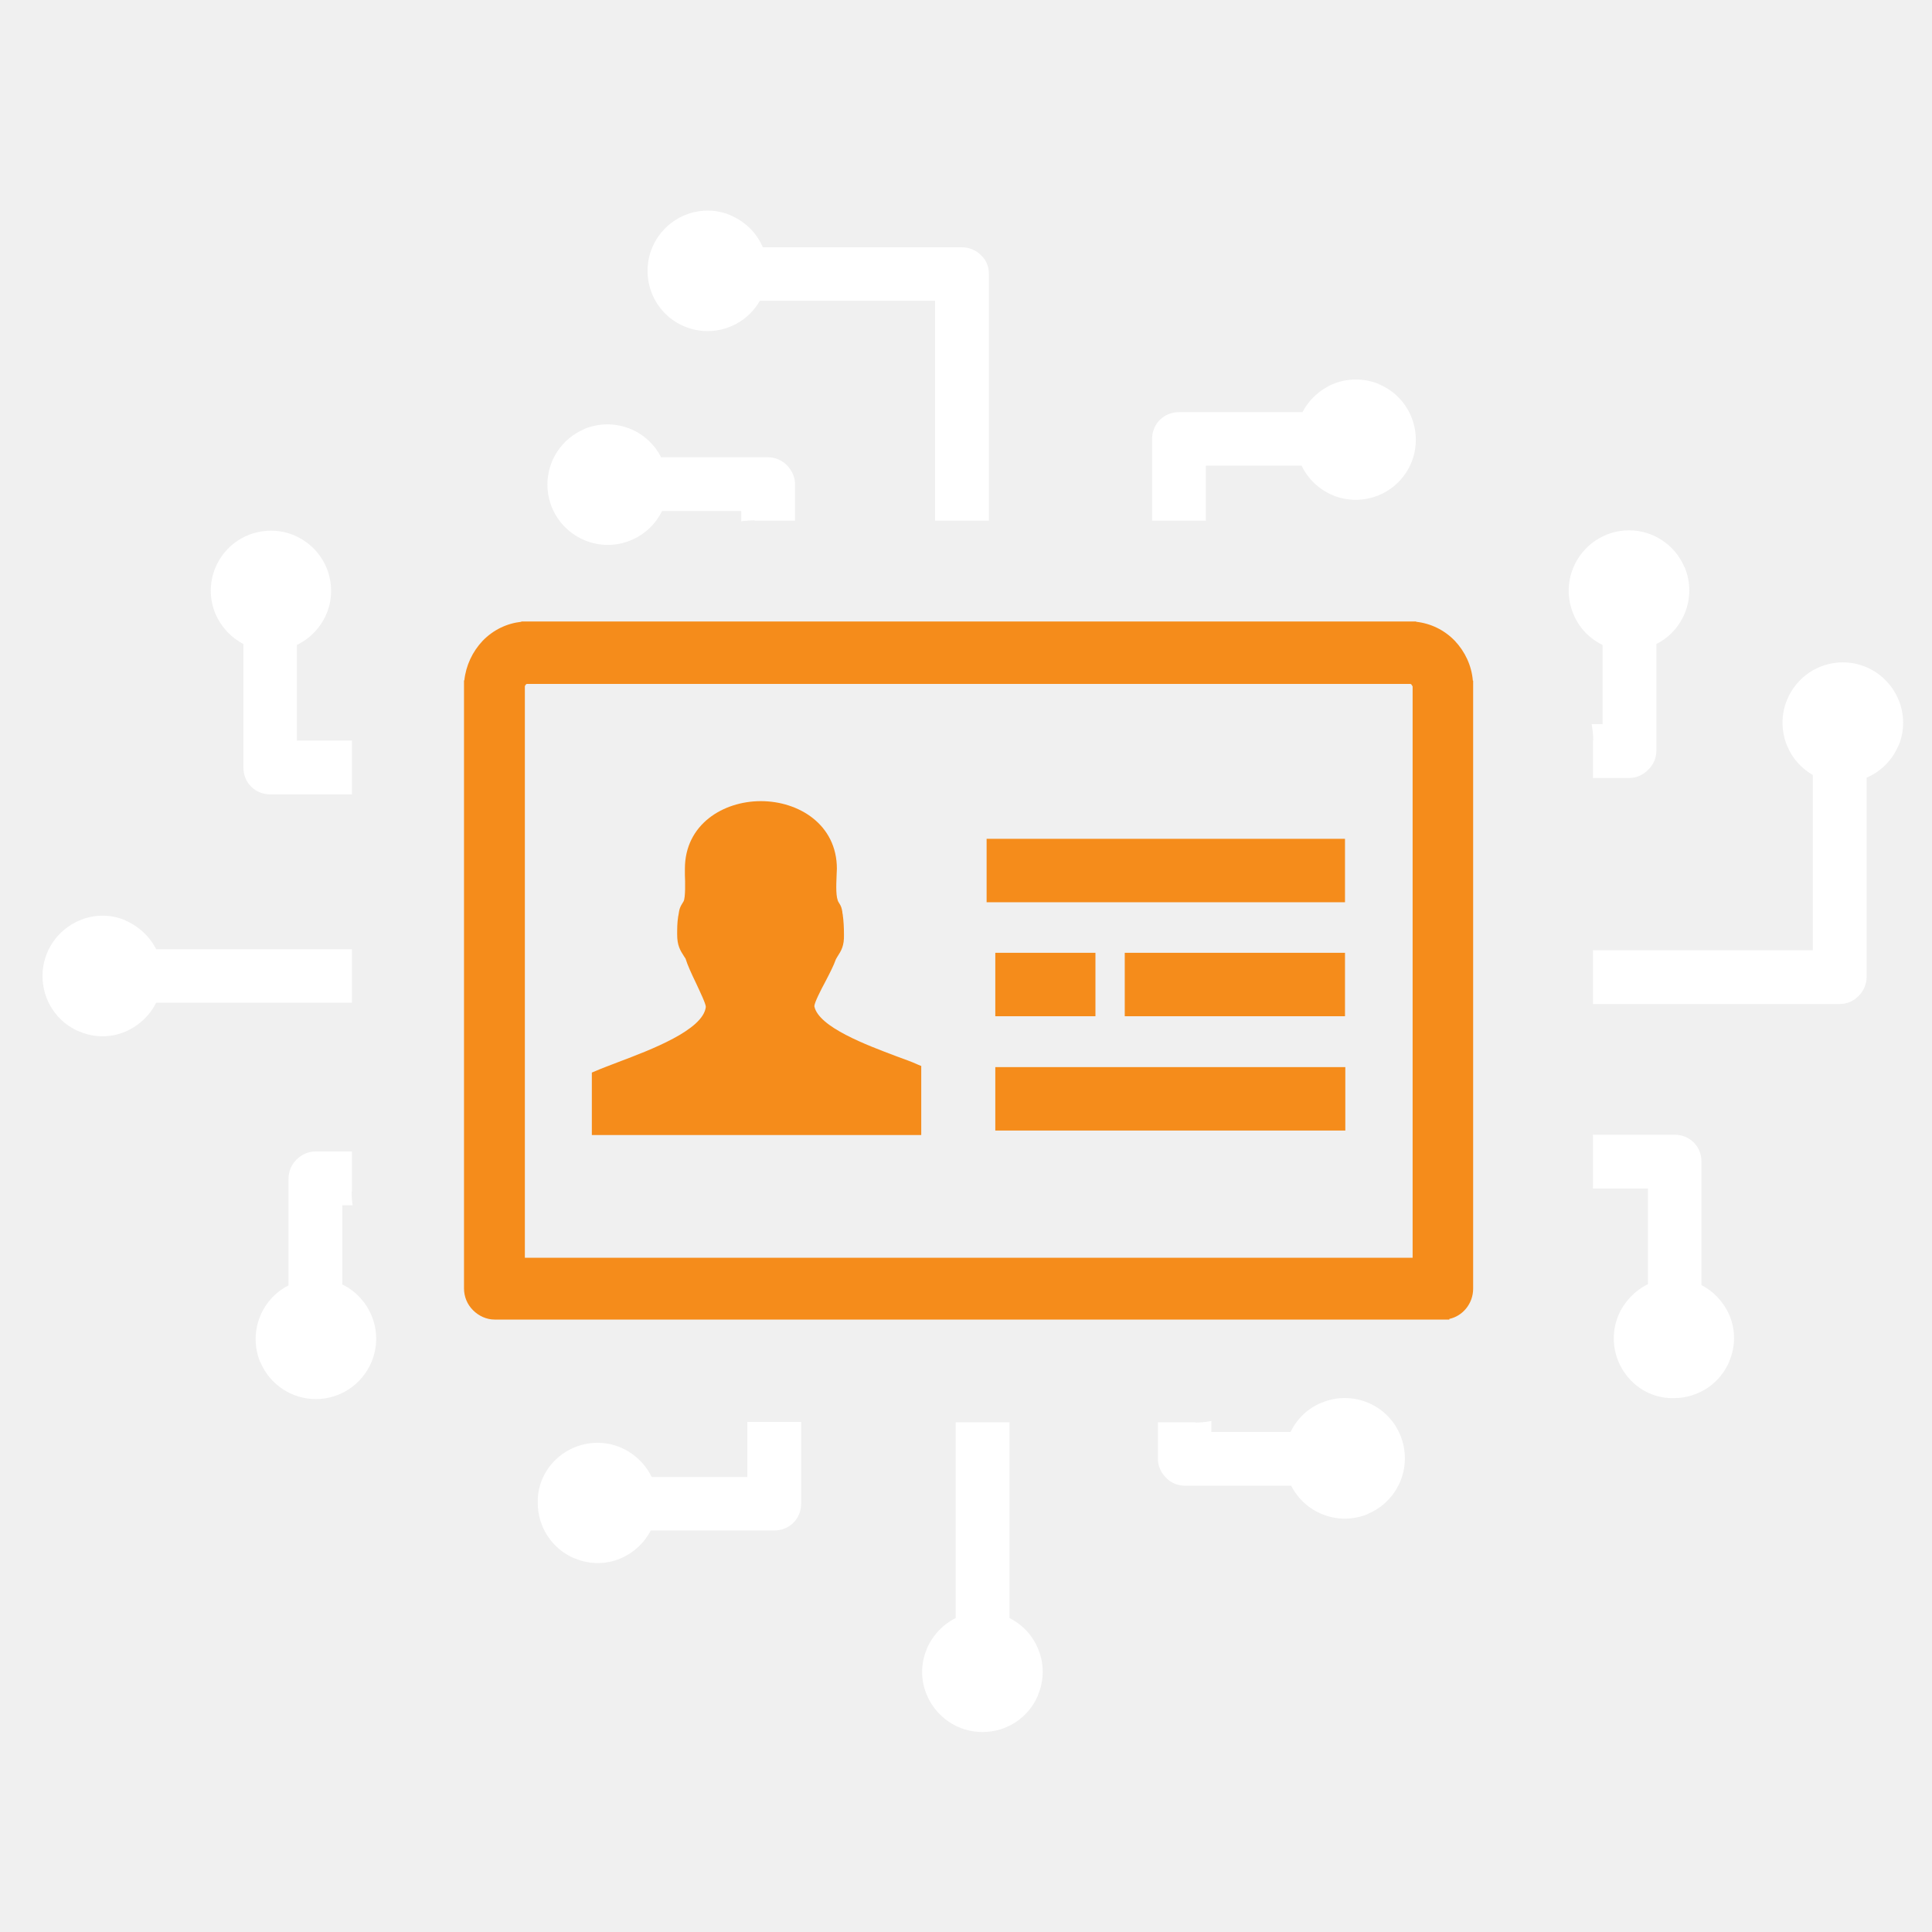
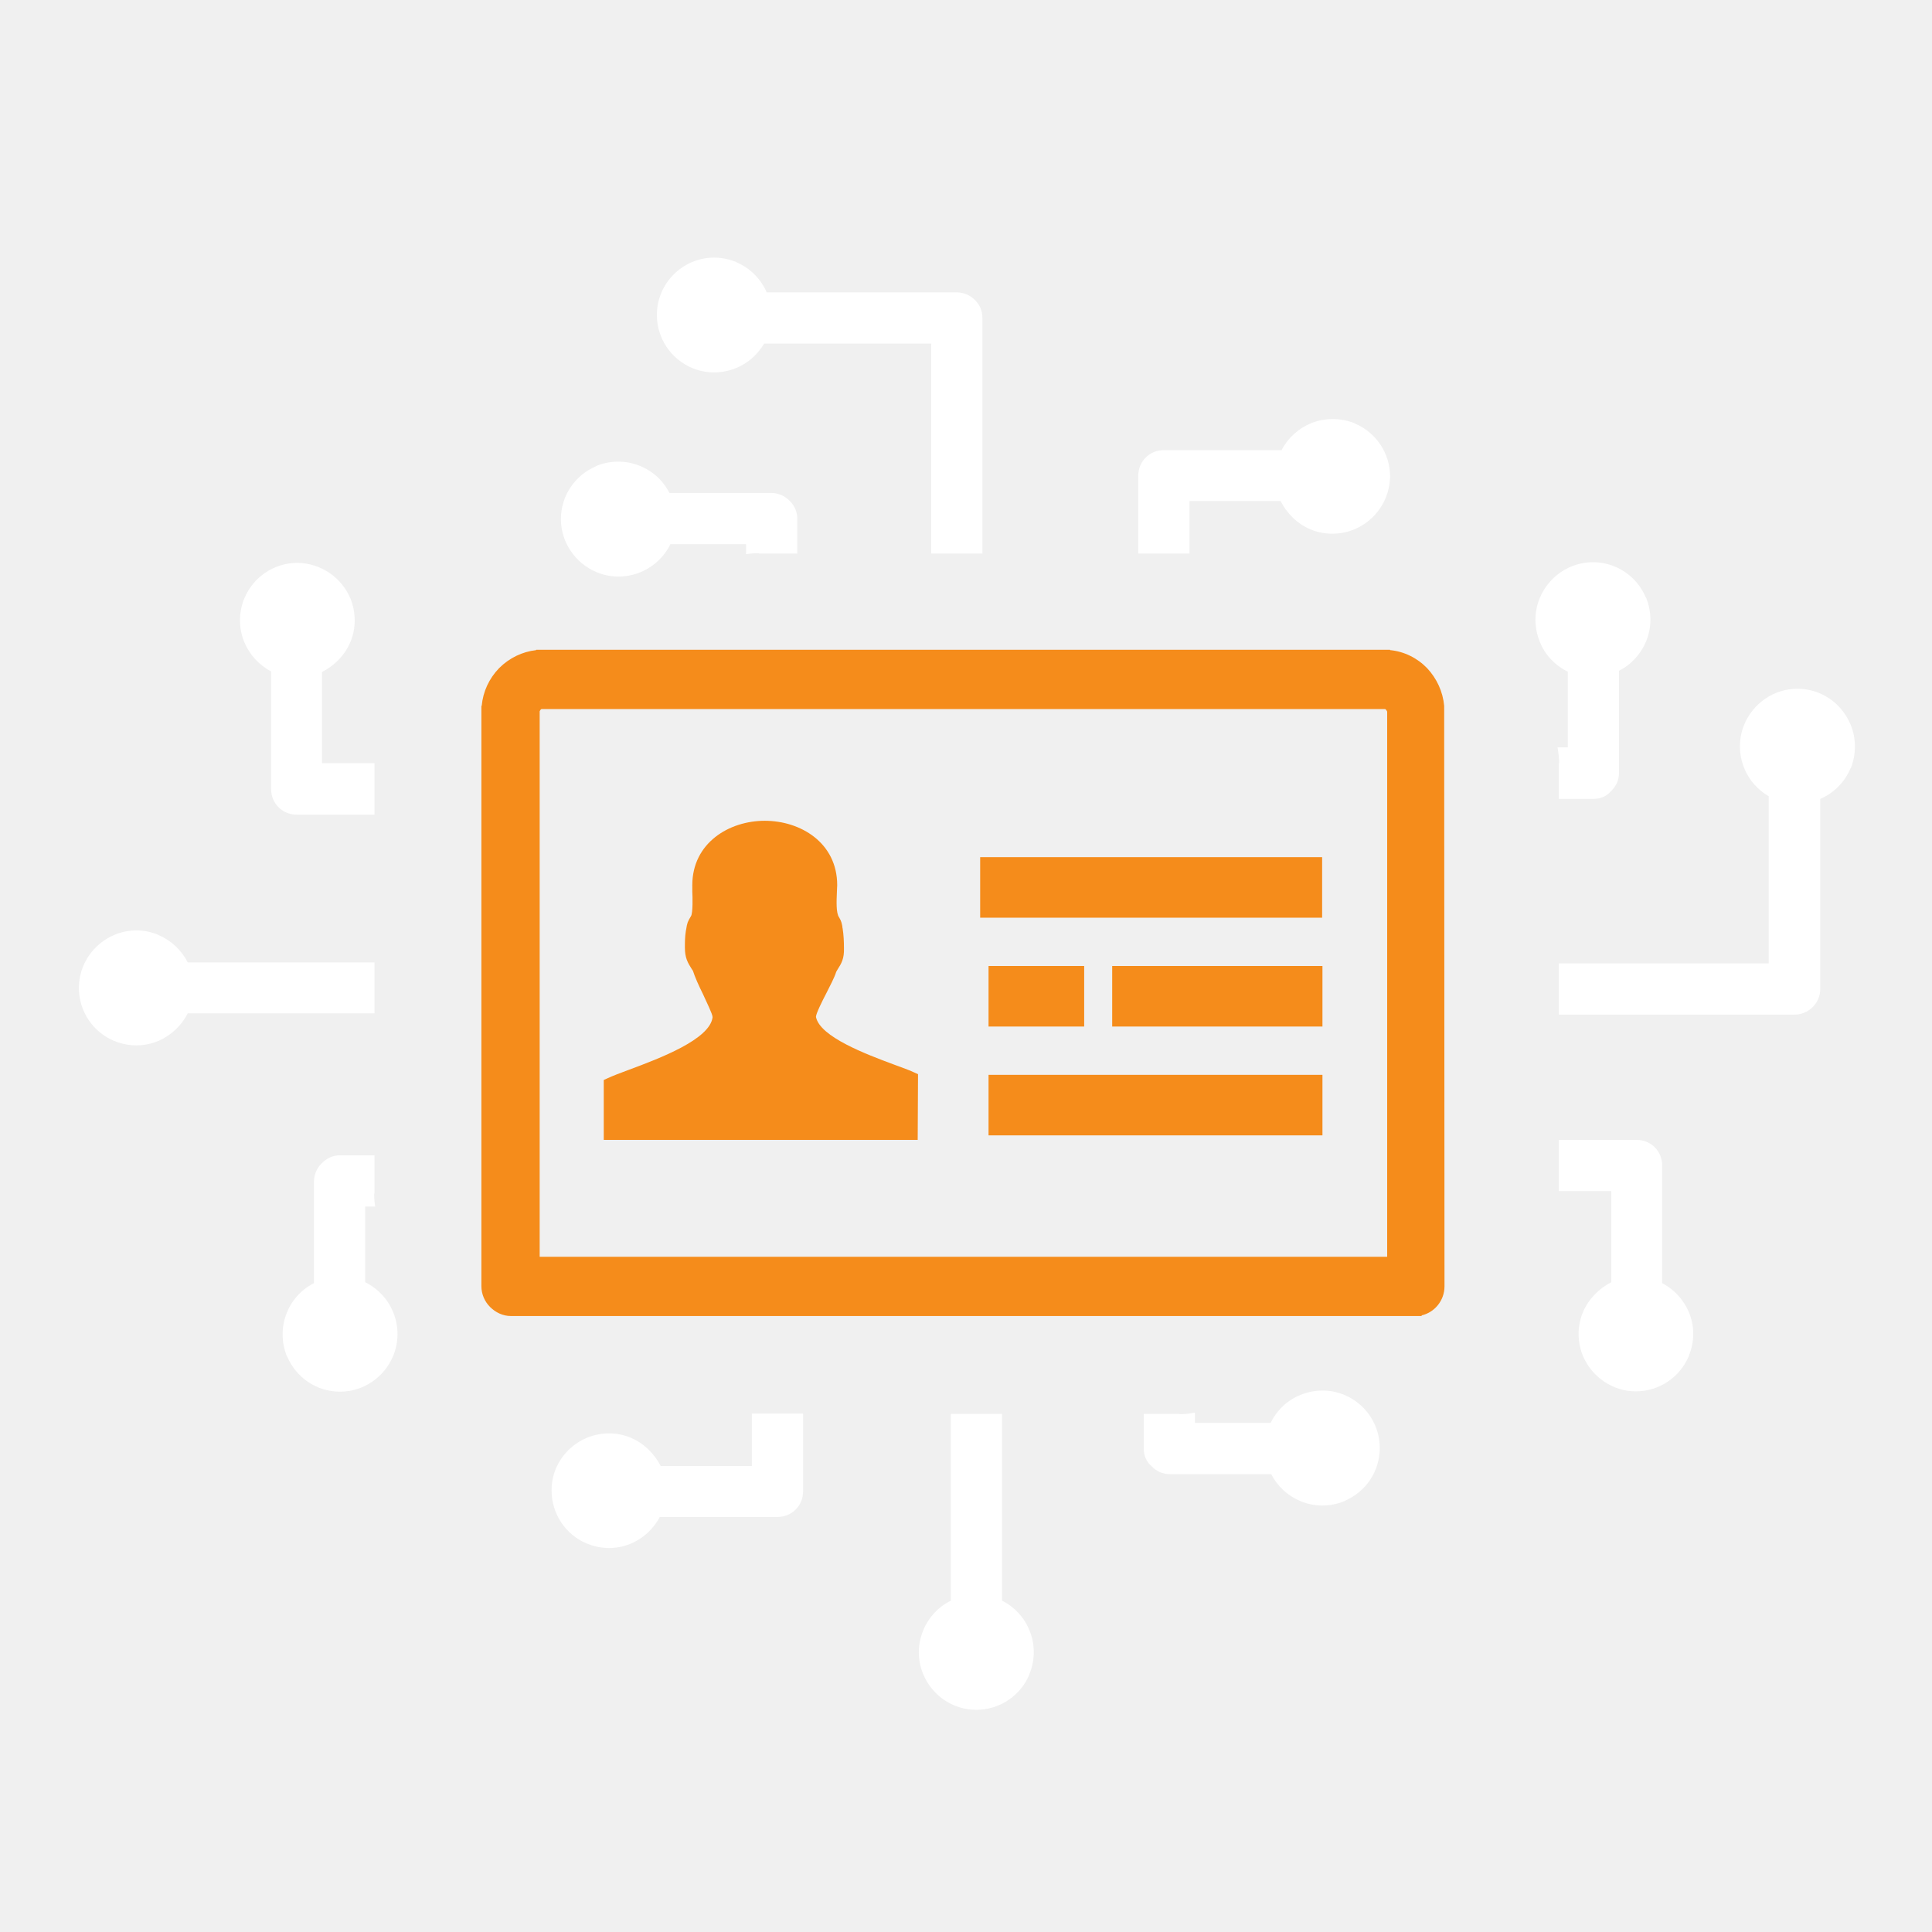
- <svg xmlns="http://www.w3.org/2000/svg" version="1.1" id="Layer_1" image-rendering="optimizeQuality" shape-rendering="geometricPrecision" text-rendering="geometricPrecision" x="0px" y="0px" viewBox="0 0 600 600" style="enable-background:new 0 0 600 600;" xml:space="preserve" width="600" height="600">
+ <svg xmlns="http://www.w3.org/2000/svg" version="1.1" id="Layer_1" shape-rendering="geometricPrecision" text-rendering="geometricPrecision" image-rendering="optimizeQuality" x="0px" y="0px" viewBox="0 0 600 600" style="enable-background:new 0 0 600 600;" xml:space="preserve">
  <style type="text/css">
	.st0{fill-rule:evenodd;clip-rule:evenodd;fill:#FFFFFF;}
	.st1{fill:none;}
	.st2{fill:#F58C1B;}
</style>
  <g>
-     <path class="st0" d="M502.6,422.8c-1.9-4.6-1.9-9.7,0-14.3c1.8-4.2,5.1-7.7,9.2-9.7v-29.7h-17.1v-16.7h25.4c2.3,0,4.4,0.9,5.9,2.4   c1.6,1.6,2.4,3.7,2.4,5.9v38.4c3.9,2,7,5.4,8.7,9.4c1.9,4.5,1.9,9.6,0,14.1l0,0.1c-2.9,7-9.7,11.5-17.3,11.5   C512.3,434.4,505.5,429.8,502.6,422.8L502.6,422.8z" />
-     <path class="st0" d="M571.4,311.8h-76.7v-16.7h68.3v-54.4c-3.6-2.1-6.4-5.2-8-9.1c-1.9-4.6-1.9-9.7,0-14.3   c2.9-7,9.7-11.6,17.3-11.6c7.6,0,14.4,4.6,17.3,11.6c1.9,4.5,1.9,9.6,0.1,14.1l-0.1,0.1c-1.9,4.5-5.4,8.1-9.9,10v61.8   c0,2.3-0.9,4.4-2.4,5.9C575.7,310.9,573.6,311.8,571.4,311.8L571.4,311.8z" />
-     <path class="st0" d="M506,241.6h-11.3v-11.6h0.1c0-1.7-0.2-3.4-0.5-5.1h3.4v-24.6c-4.1-2-7.4-5.4-9.1-9.7c-1.9-4.6-1.9-9.7,0-14.3   c2.9-7,9.7-11.6,17.3-11.6c7.5,0,14.3,4.5,17.2,11.4l0.1,0.1c1.9,4.6,1.9,9.7,0,14.3c-1.7,4.1-4.8,7.5-8.8,9.5v33.1   c0,2.3-0.9,4.4-2.5,5.9C510.3,240.7,508.2,241.6,506,241.6L506,241.6z" />
+     <path class="st0" d="M491.6,421.1c-1.8-4.4-1.8-9.3,0-13.6c1.7-4,4.9-7.3,8.8-9.3v-28.3h-16.3v-15.9h24.2c2.2,0,4.2,0.9,5.6,2.3   c1.5,1.5,2.3,3.5,2.3,5.6v36.6c3.7,1.9,6.7,5.2,8.3,9c1.8,4.3,1.8,9.2,0,13.5v0.1c-2.8,6.7-9.3,11-16.5,11   C500.9,432.1,494.4,427.7,491.6,421.1L491.6,421.1z" />
+     <path class="st0" d="M557.3,315.1h-73.2v-15.9h65.2v-51.9c-3.4-2-6.1-5-7.6-8.7c-1.8-4.4-1.8-9.3,0-13.6   c2.8-6.7,9.3-11.1,16.5-11.1c7.3,0,13.7,4.4,16.5,11.1c1.8,4.3,1.8,9.2,0.1,13.5l-0.1,0.1c-1.8,4.3-5.2,7.7-9.4,9.5v59   c0,2.2-0.9,4.2-2.3,5.6C561.4,314.3,559.4,315.1,557.3,315.1L557.3,315.1z" />
+     <path class="st0" d="M494.9,248.1h-10.8v-11.1h0.1c0-1.6-0.2-3.2-0.5-4.9h3.2v-23.5c-3.9-1.9-7.1-5.2-8.7-9.3   c-1.8-4.4-1.8-9.3,0-13.6c2.8-6.7,9.3-11.1,16.5-11.1c7.2,0,13.6,4.3,16.4,10.9l0.1,0.1c1.8,4.4,1.8,9.3,0,13.6   c-1.6,3.9-4.6,7.2-8.4,9.1V240c0,2.2-0.9,4.2-2.4,5.6C499,247.3,497,248.1,494.9,248.1L494.9,248.1z" />
  </g>
  <g>
-     <path class="st0" d="M178.4,449.5c4.6-1.9,9.7-1.9,14.3,0c4.2,1.8,7.7,5.1,9.7,9.2h29.7v-17.1h16.7v25.4c0,2.3-0.9,4.4-2.4,5.9   c-1.6,1.6-3.7,2.4-5.9,2.4h-38.4c-2,3.9-5.4,7-9.4,8.7c-4.5,1.9-9.6,1.9-14.1,0l-0.1,0c-7-2.9-11.5-9.7-11.5-17.3   C166.8,459.2,171.4,452.4,178.4,449.5L178.4,449.5z" />
-     <path class="st0" d="M296.8,502.5v-60.8l16.7,0v60.8c4,2,7.2,5.4,8.9,9.6c1.9,4.5,1.9,9.6,0,14.2l0,0.1c-2.9,7-9.7,11.5-17.3,11.5   c-7.6,0-14.4-4.6-17.3-11.6c-1.9-4.5-1.9-9.6,0-14.1l0-0.1C289.6,507.9,292.8,504.5,296.8,502.5L296.8,502.5z" />
-     <path class="st0" d="M359.6,453v-11.3h11.6v0.1c1.7,0,3.4-0.2,5-0.5v3.4h24.6c2-4.1,5.4-7.4,9.7-9.1c4.6-1.9,9.7-1.9,14.3,0   c7,2.9,11.5,9.7,11.5,17.3c0,7.5-4.5,14.3-11.4,17.2l-0.1,0.1c-4.6,1.9-9.7,1.9-14.3,0c-4.1-1.7-7.5-4.8-9.5-8.8H368   c-2.3,0-4.4-0.9-5.9-2.5C360.5,457.3,359.6,455.2,359.6,453L359.6,453z" />
+     <path class="st0" d="M182.3,446.5c4.4-1.8,9.3-1.8,13.6,0c4,1.7,7.3,4.9,9.3,8.8h28.3V439h15.9v24.2c0,2.2-0.9,4.2-2.3,5.6   c-1.5,1.5-3.5,2.3-5.6,2.3h-36.6c-1.9,3.7-5.2,6.7-9,8.3c-4.3,1.8-9.2,1.8-13.5,0h-0.1c-6.7-2.8-11-9.3-11-16.5   C171.2,455.8,175.6,449.3,182.3,446.5L182.3,446.5z" />
+     <path class="st0" d="M295.3,497.1v-58h15.9v58c3.8,1.9,6.9,5.2,8.5,9.2c1.8,4.3,1.8,9.2,0,13.6v0.1c-2.8,6.7-9.3,11-16.5,11   c-7.3,0-13.7-4.4-16.5-11.1c-1.8-4.3-1.8-9.2,0-13.5v-0.1C288.4,502.3,291.4,499,295.3,497.1L295.3,497.1z" />
+     <path class="st0" d="M355.2,449.9v-10.8h11.1v0.1c1.6,0,3.2-0.2,4.8-0.5v3.2h23.5c1.9-3.9,5.2-7.1,9.3-8.7c4.4-1.8,9.3-1.8,13.6,0   c6.7,2.8,11,9.3,11,16.5c0,7.2-4.3,13.6-10.9,16.4l-0.1,0.1c-4.4,1.8-9.3,1.8-13.6,0c-3.9-1.6-7.2-4.6-9.1-8.4h-31.5   c-2.2,0-4.2-0.9-5.6-2.4C356,454,355.2,452,355.2,449.9L355.2,449.9z" />
  </g>
  <g>
-     <path class="st0" d="M101.4,176.3c1.9,4.6,1.9,9.8,0,14.3c-1.8,4.3-5.1,7.7-9.2,9.7v29.7h17.1v16.7H83.9c-2.3,0-4.4-0.9-5.9-2.4   c-1.6-1.6-2.4-3.7-2.4-5.9v-38.4c-3.9-2-7-5.4-8.7-9.4c-1.9-4.5-1.9-9.6-0.1-14.1l0.1-0.2c2.9-7,9.7-11.5,17.3-11.5   C91.7,164.8,98.5,169.4,101.4,176.3L101.4,176.3z" />
-     <path class="st0" d="M48.5,294.8h60.8v16.6H48.5c-2,4-5.4,7.2-9.6,9c-4.5,1.9-9.6,1.9-14.1,0l-0.1,0c-7-2.9-11.5-9.7-11.5-17.3   c0-7.6,4.6-14.4,11.6-17.3c4.5-1.9,9.6-1.9,14.1,0l0.1,0.1C43,287.6,46.5,290.8,48.5,294.8L48.5,294.8z" />
-     <path class="st0" d="M98,357.6h11.3v12.5h-0.1c0,1.4,0.1,2.8,0.3,4.2h-3.2v24.6c4.1,2,7.3,5.4,9.1,9.7c1.9,4.6,1.9,9.7,0,14.3   c-2.9,7-9.7,11.6-17.3,11.6c-7.5,0-14.3-4.5-17.2-11.4l-0.1-0.1c-3.7-9,0.1-19.4,8.8-23.8v-33.1c0-2.3,0.9-4.4,2.4-5.9   C93.7,358.5,95.8,357.6,98,357.6z" />
+     <path class="st0" d="M108.8,185.8c1.8,4.4,1.8,9.4,0,13.6c-1.7,4.1-4.9,7.3-8.8,9.3v28.3h16.3V253H92.1c-2.2,0-4.2-0.9-5.6-2.3   c-1.5-1.5-2.3-3.5-2.3-5.6v-36.6c-3.7-1.9-6.7-5.2-8.3-9c-1.8-4.3-1.8-9.2-0.1-13.5l0.1-0.2c2.8-6.7,9.3-11,16.5-11   C99.5,174.9,106,179.2,108.8,185.8L108.8,185.8z" />
+     <path class="st0" d="M58.3,298.9h58v15.8h-58c-1.9,3.8-5.2,6.9-9.2,8.6c-4.3,1.8-9.2,1.8-13.5,0h-0.1c-6.7-2.8-11-9.3-11-16.5   s4.4-13.7,11.1-16.5c4.3-1.8,9.2-1.8,13.5,0l0.1,0.1C53.1,292,56.4,295.1,58.3,298.9L58.3,298.9z" />
+     <path class="st0" d="M105.5,358.8h10.8v11.9h-0.1c0,1.3,0.1,2.7,0.3,4h-3.1v23.5c3.9,1.9,7,5.2,8.7,9.3c1.8,4.4,1.8,9.3,0,13.6   c-2.8,6.7-9.3,11.1-16.5,11.1c-7.2,0-13.6-4.3-16.4-10.9l-0.1-0.1c-3.5-8.6,0.1-18.5,8.4-22.7V367c0-2.2,0.9-4.2,2.3-5.6   C101.4,359.7,103.4,358.8,105.5,358.8z" />
  </g>
  <g>
-     <path class="st0" d="M428.2,153.8c-4.6,1.9-9.8,1.9-14.3,0c-4.3-1.8-7.7-5.1-9.7-9.2h-29.7v17.1h-16.7v-25.4c0-2.3,0.9-4.4,2.4-5.9   c1.6-1.6,3.7-2.4,5.9-2.4h38.4c2-3.9,5.4-7,9.4-8.7c4.5-1.9,9.6-1.9,14.2-0.1l0.1,0.1c7,2.9,11.5,9.7,11.5,17.3   C439.7,144.1,435.2,150.9,428.2,153.8L428.2,153.8z" />
-     <path class="st0" d="M307.1,85v76.7h-16.7V93.4H236c-2.1,3.6-5.2,6.4-9.1,8c-4.6,1.9-9.7,1.9-14.3,0c-7-2.9-11.5-9.7-11.5-17.3   c0-10.3,8.4-18.7,18.7-18.7c2.4,0,4.8,0.5,7,1.4l0.1,0.1c4.5,1.9,8.1,5.4,10,9.9h61.8c2.3,0,4.4,0.9,5.9,2.4   C306.3,80.7,307.1,82.8,307.1,85L307.1,85z" />
-     <path class="st0" d="M246.9,150.4v11.3h-12.5v-0.1c-1.4,0-2.8,0.1-4.2,0.3v-3.2h-24.6c-2,4.1-5.4,7.3-9.7,9.1   c-4.6,1.9-9.7,1.9-14.3,0c-7-2.9-11.6-9.7-11.6-17.3c0-7.5,4.5-14.3,11.4-17.2l0.1-0.1c9-3.7,19.4,0.1,23.8,8.8h33.1   c2.3,0,4.4,0.9,5.9,2.4C246,146.1,246.9,148.2,246.9,150.4z" />
+     <path class="st0" d="M420.6,164.4c-4.4,1.8-9.4,1.8-13.6,0c-4.1-1.7-7.3-4.9-9.3-8.8h-28.3v16.3h-15.9v-24.2c0-2.2,0.9-4.2,2.3-5.6   c1.5-1.5,3.5-2.3,5.6-2.3H398c1.9-3.7,5.2-6.7,9-8.3c4.3-1.8,9.2-1.8,13.6-0.1l0.1,0.1c6.7,2.8,11,9.3,11,16.5   C431.6,155.1,427.3,161.6,420.6,164.4L420.6,164.4z" />
+     <path class="st0" d="M305.1,98.7v73.2h-15.9v-65.2h-51.9c-2,3.4-5,6.1-8.7,7.6c-4.4,1.8-9.3,1.8-13.6,0c-6.7-2.8-11-9.3-11-16.5   c0-9.8,8-17.8,17.8-17.8c2.3,0,4.6,0.5,6.7,1.3l0.1,0.1c4.3,1.8,7.7,5.2,9.5,9.4h59c2.2,0,4.2,0.9,5.6,2.3   C304.3,94.6,305.1,96.6,305.1,98.7L305.1,98.7z" />
+     <path class="st0" d="M247.6,161.1v10.8h-11.9v-0.1c-1.3,0-2.7,0.1-4,0.3V169h-23.5c-1.9,3.9-5.2,7-9.3,8.7c-4.4,1.8-9.3,1.8-13.6,0   c-6.7-2.8-11.1-9.3-11.1-16.5c0-7.2,4.3-13.6,10.9-16.4l0.1-0.1c8.6-3.5,18.5,0.1,22.7,8.4h31.6c2.2,0,4.2,0.9,5.6,2.3   C246.8,157,247.6,159,247.6,161.1z" />
  </g>
  <g>
-     <path class="st1" d="M163,390.4h275.6V215.3h0V213c0-0.2-0.1-0.3-0.3-0.5c-0.1-0.1-0.3-0.2-0.4-0.3l-0.2,0H163.7   c-0.1,0-0.3,0.1-0.4,0.2c-0.1,0.1-0.2,0.3-0.3,0.5l0,2.2h0V390.4z M417.7,351.1H309.1v-19.7h108.7V351.1z M309.1,315.7v-19.7h31.1   v19.7H309.1z M417.7,315.7h-68.4v-19.7h68.4V315.7z M306.4,260.5h111.3v19.7H306.4V260.5z M183.9,333.2l1.2-0.5   c1.8-0.8,4.2-1.7,7.1-2.8c9.8-3.7,26.3-9.9,27.1-17.1c0-1-1.9-4.9-3.1-7.5c-1.3-2.7-2.6-5.5-3.2-7.5c-0.1-0.2-0.3-0.4-0.4-0.6   c-1.3-2-2.2-3.5-2.2-6.9c0-1.7,0-3.6,0.3-5.5l0.1-0.5c0.3-2,0.4-2.5,1.6-4.3c0.6-1,0.5-6.1,0.4-8.1c0-0.8,0-1.5,0-2   c0-13.8,11.9-21,23.6-21c11.7,0,23.6,7.2,23.6,21c0,0.7,0,1.5-0.1,2.4c-0.1,2.6-0.3,6.6,0.7,8.1c0.8,1.2,1,1.8,1.1,2.9   c0,0.2,0.1,0.4,0.1,0.7c0.4,2.1,0.4,4.2,0.4,6.3c0,3.4-0.9,4.9-2.1,7c-0.1,0.2-0.3,0.4-0.4,0.7c-0.7,2-2,4.5-3.3,7   c-1.3,2.4-3.4,6.5-3.4,7.6c1.3,6.5,16.4,12.1,25.4,15.5c2.7,1,5.1,1.9,6.7,2.6l1.2,0.5v21.6H183.9V333.2z" />
-     <rect x="309.1" y="331.4" class="st2" width="108.7" height="19.7" />
-     <path class="st2" d="M457.4,211.3c-0.4-4.6-2.4-8.9-5.6-12.3c-3.3-3.4-7.5-5.4-12-5.9v-0.1H163.9l-2,0v0.1c-4.5,0.5-8.7,2.5-12,5.9   c-3.2,3.4-5.2,7.7-5.7,12.3l-0.1,0l0,4v184c0,0.3,0,0.5,0,0.8c0,2.6,1,5,2.8,6.8c1.8,1.8,4.2,2.9,6.7,2.9c0,0,0,0,0,0h294.5l2,0   v-0.2c4.2-0.9,7.4-4.8,7.4-9.4l0-188.8H457.4z M163,213.1c0.1-0.2,0.2-0.4,0.3-0.5c0.1-0.1,0.2-0.2,0.4-0.2h274.1l0.2,0   c0.1,0,0.3,0.1,0.4,0.3c0.1,0.1,0.2,0.3,0.3,0.5v2.3h0v175.1H163V215.3h0L163,213.1z" />
-     <rect x="309.1" y="295.9" class="st2" width="31.1" height="19.7" />
-     <rect x="349.3" y="295.9" class="st2" width="68.4" height="19.7" />
-     <rect x="306.4" y="260.5" class="st2" width="111.3" height="19.7" />
-     <path class="st2" d="M286.2,331.1l-1.2-0.5c-1.7-0.8-4-1.6-6.7-2.6c-9-3.4-24.1-9-25.4-15.5c0-1.1,2.1-5.2,3.4-7.6   c1.3-2.5,2.6-5,3.3-7c0.1-0.2,0.3-0.5,0.4-0.7c1.3-2,2.2-3.5,2.1-7c0-2.1-0.1-4.2-0.4-6.3c-0.1-0.3-0.1-0.5-0.1-0.7   c-0.2-1.1-0.3-1.7-1.1-2.9c-1-1.4-0.8-5.4-0.7-8.1c0-0.9,0.1-1.7,0.1-2.4c0-13.8-11.9-21-23.6-21c-11.7,0-23.6,7.2-23.6,21   c0,0.5,0,1.2,0,2c0.1,1.9,0.2,7-0.4,8.1c-1.2,1.9-1.3,2.3-1.6,4.3l-0.1,0.5c-0.3,1.9-0.3,3.8-0.3,5.5c0,3.4,0.9,4.9,2.2,6.9   c0.1,0.2,0.3,0.4,0.4,0.6c0.6,2,1.9,4.8,3.2,7.5c1.2,2.6,3.1,6.5,3.1,7.5c-0.8,7.2-17.3,13.4-27.1,17.1c-2.8,1.1-5.3,2-7.1,2.8   l-1.2,0.5v19.4h102.3V331.1z" />
+     <path class="st1" d="M167.6,390.1h263V223l0,0v-2.2c0-0.2-0.1-0.3-0.3-0.5c-0.1-0.1-0.3-0.2-0.4-0.3h-0.2H168.2   c-0.1,0-0.3,0.1-0.4,0.2c-0.1,0.1-0.2,0.3-0.3,0.5v2.1l0,0V390.1z M410.6,352.6H307v-18.8h103.7L410.6,352.6L410.6,352.6z    M307,318.9v-18.8h29.7v18.8H307z M410.6,318.9h-65.3v-18.8h65.3V318.9z M304.4,266.2h106.2V285H304.4V266.2z M187.5,335.6l1.1-0.5   c1.7-0.8,4-1.6,6.8-2.7c9.4-3.5,25.1-9.4,25.9-16.3c0-1-1.8-4.7-3-7.2c-1.2-2.6-2.5-5.2-3.1-7.2c-0.1-0.2-0.3-0.4-0.4-0.6   c-1.2-1.9-2.1-3.3-2.1-6.6c0-1.6,0-3.4,0.3-5.2l0.1-0.5c0.3-1.9,0.4-2.4,1.5-4.1c0.6-1,0.5-5.8,0.4-7.7c0-0.8,0-1.4,0-1.9   c0-13.2,11.4-20,22.5-20c11.2,0,22.5,6.9,22.5,20c0,0.7,0,1.4-0.1,2.3c-0.1,2.5-0.3,6.3,0.7,7.7c0.8,1.1,1,1.7,1,2.8   c0,0.2,0.1,0.4,0.1,0.7c0.4,2,0.4,4,0.4,6c0,3.2-0.9,4.7-2,6.7c-0.1,0.2-0.3,0.4-0.4,0.7c-0.7,1.9-1.9,4.3-3.1,6.7   c-1.2,2.3-3.2,6.2-3.2,7.3c1.2,6.2,15.7,11.5,24.2,14.8c2.6,1,4.9,1.8,6.4,2.5l1.1,0.5v20.6h-97.7V335.6z" />
+     <rect x="307" y="333.8" class="st2" width="103.7" height="18.8" />
+     <path class="st2" d="M448.5,219.2c-0.4-4.4-2.3-8.5-5.3-11.7c-3.1-3.2-7.2-5.2-11.5-5.6v-0.1H168.4h-1.9v0.1   c-4.3,0.5-8.3,2.4-11.5,5.6c-3.1,3.2-5,7.3-5.4,11.7h-0.1v3.8v175.6c0,0.3,0,0.5,0,0.8c0,2.5,1,4.8,2.7,6.5c1.7,1.7,4,2.8,6.4,2.8   l0,0h281h1.9v-0.2c4-0.9,7.1-4.6,7.1-9L448.5,219.2L448.5,219.2L448.5,219.2z M167.6,220.9c0.1-0.2,0.2-0.4,0.3-0.5   c0.1-0.1,0.2-0.2,0.4-0.2h261.6h0.2c0.1,0,0.3,0.1,0.4,0.3c0.1,0.1,0.2,0.3,0.3,0.5v2.2l0,0v167.1H167.6V223l0,0V220.9z" />
+     <rect x="307" y="300" class="st2" width="29.7" height="18.8" />
+     <rect x="345.4" y="300" class="st2" width="65.3" height="18.8" />
+     <rect x="304.4" y="266.2" class="st2" width="106.2" height="18.8" />
+     <path class="st2" d="M285.1,333.6l-1.1-0.5c-1.6-0.8-3.8-1.5-6.4-2.5c-8.6-3.2-23-8.6-24.2-14.8c0-1,2-5,3.2-7.3   c1.2-2.4,2.5-4.8,3.1-6.7c0.1-0.2,0.3-0.5,0.4-0.7c1.2-1.9,2.1-3.3,2-6.7c0-2-0.1-4-0.4-6c-0.1-0.3-0.1-0.5-0.1-0.7   c-0.2-1-0.3-1.6-1-2.8c-1-1.3-0.8-5.2-0.7-7.7c0-0.9,0.1-1.6,0.1-2.3c0-13.2-11.4-20-22.5-20s-22.5,6.9-22.5,20c0,0.5,0,1.1,0,1.9   c0.1,1.8,0.2,6.7-0.4,7.7c-1.1,1.8-1.2,2.2-1.5,4.1l-0.1,0.5c-0.3,1.8-0.3,3.6-0.3,5.2c0,3.2,0.9,4.7,2.1,6.6   c0.1,0.2,0.3,0.4,0.4,0.6c0.6,1.9,1.8,4.6,3.1,7.2c1.1,2.5,3,6.2,3,7.2c-0.8,6.9-16.5,12.8-25.9,16.3c-2.7,1-5.1,1.9-6.8,2.7   l-1.1,0.5V354H285L285.1,333.6L285.1,333.6z" />
  </g>
</svg>
